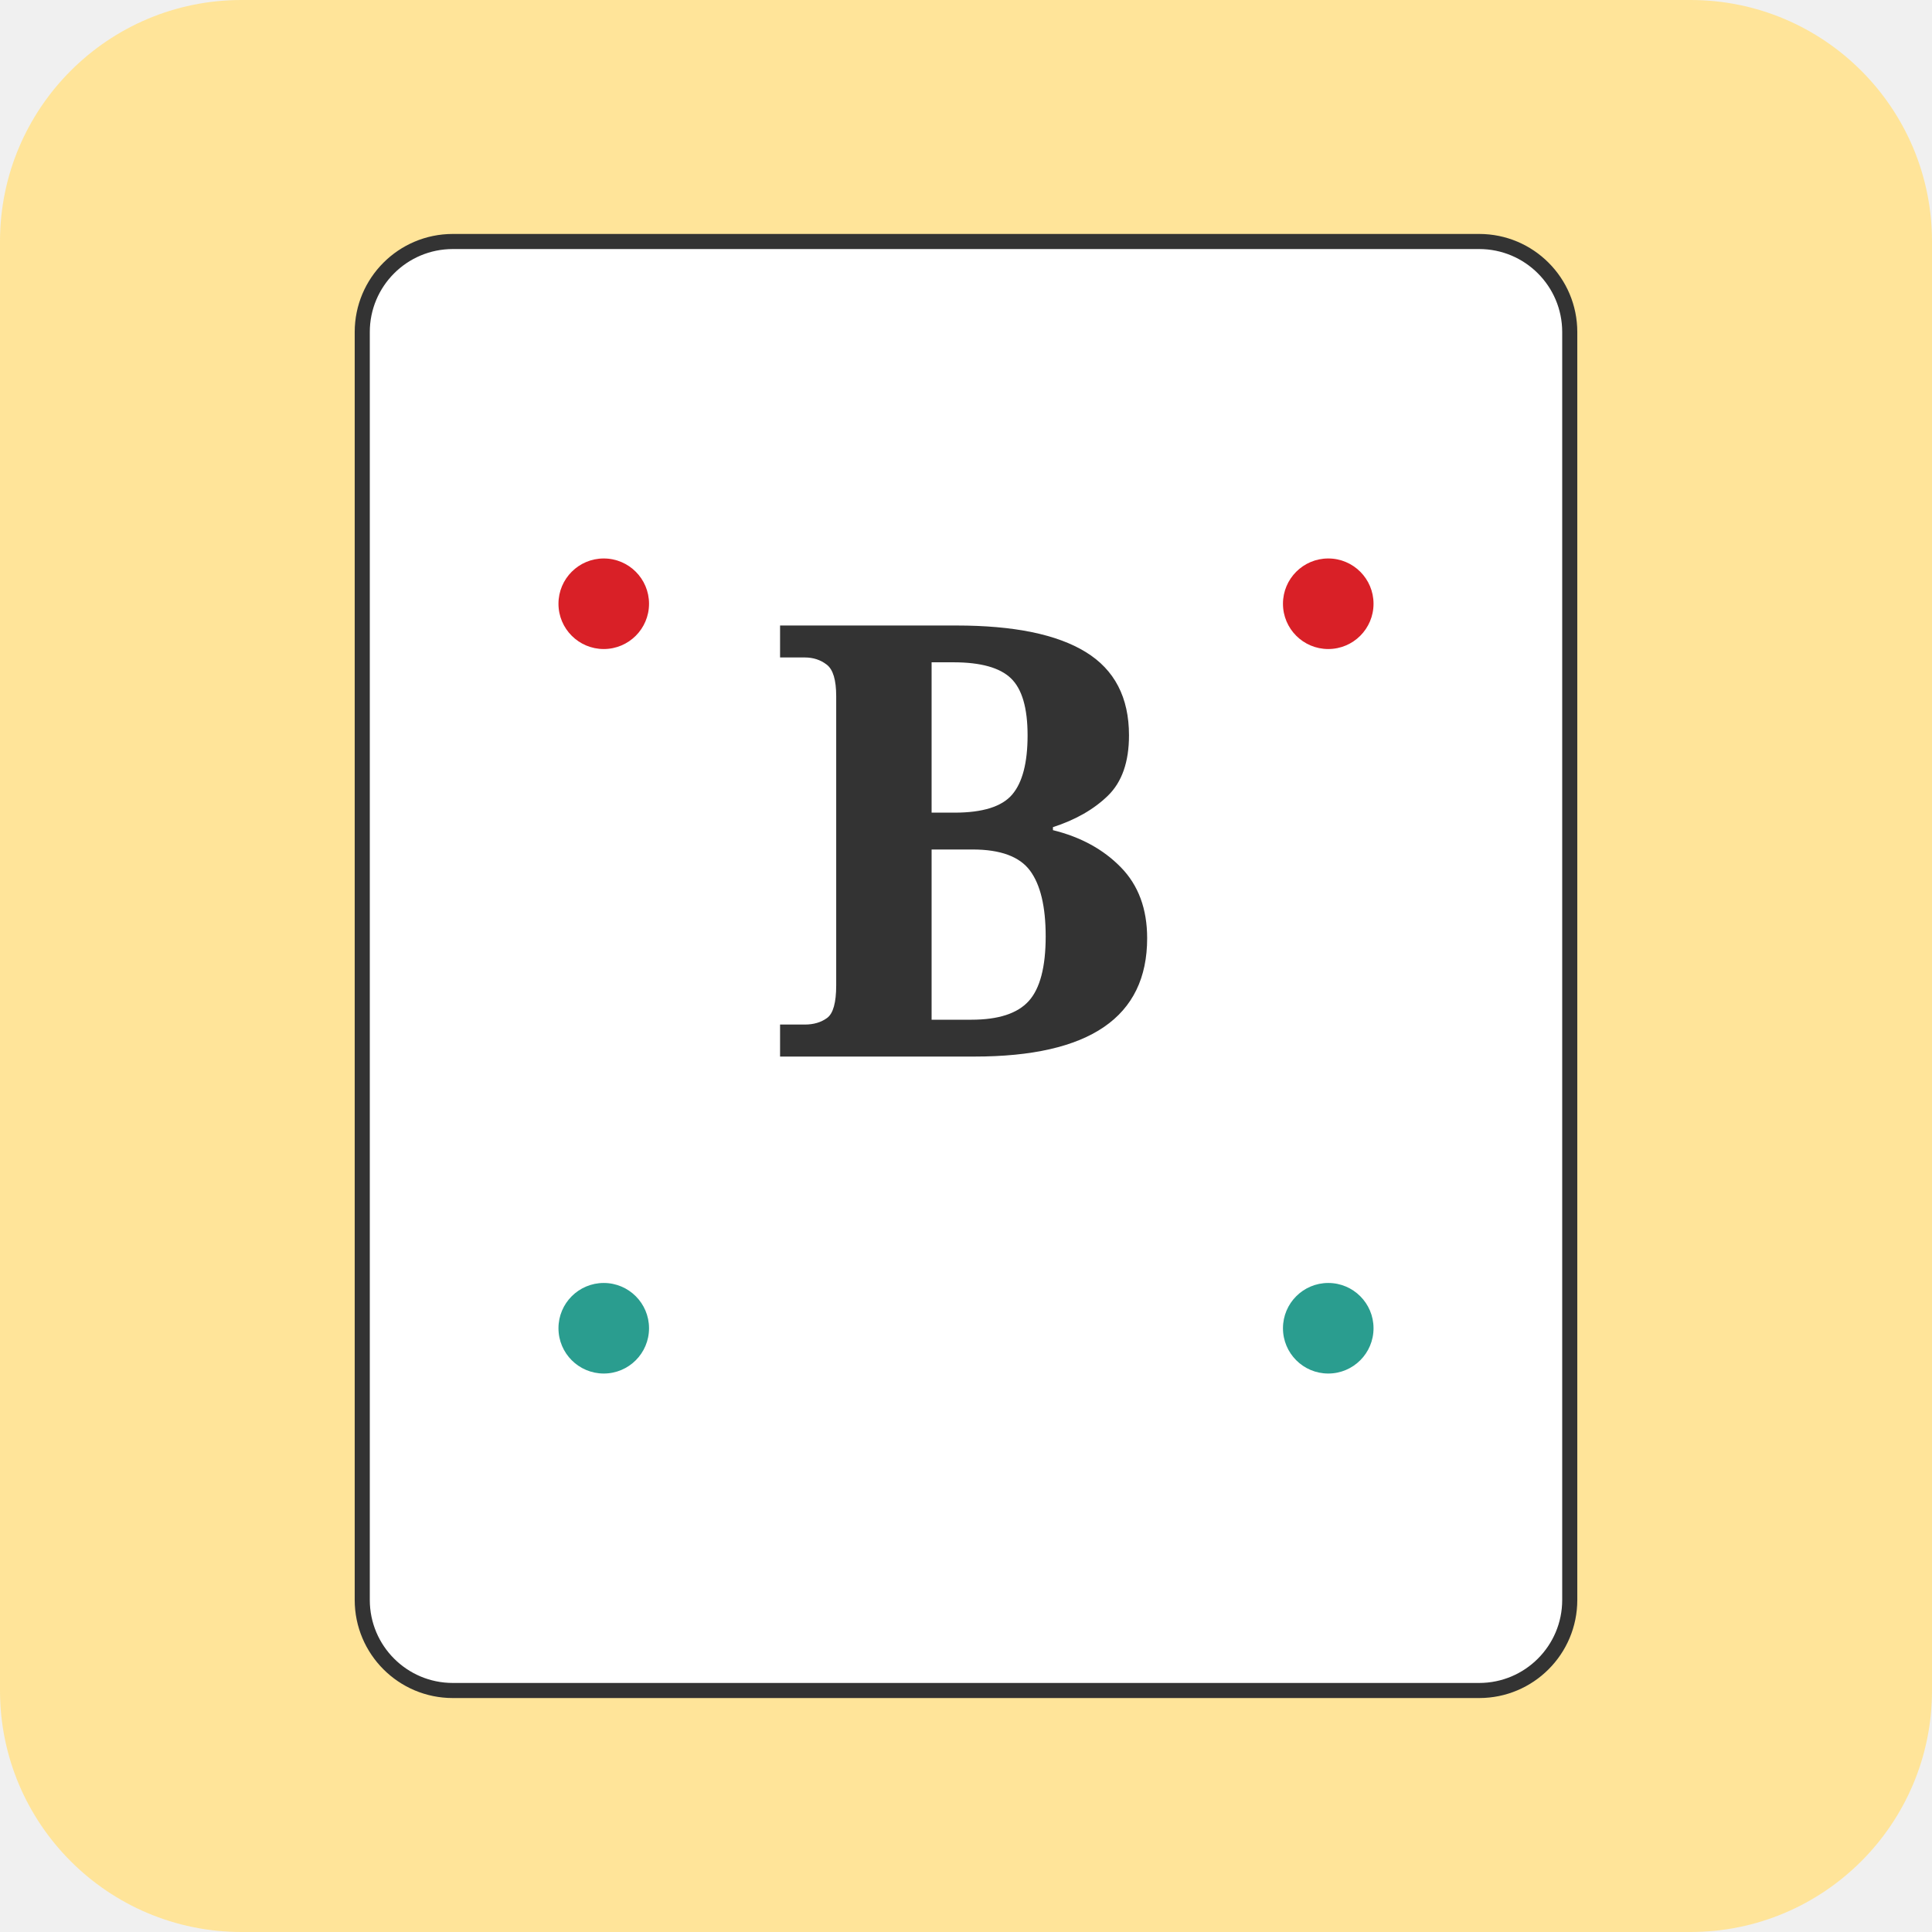
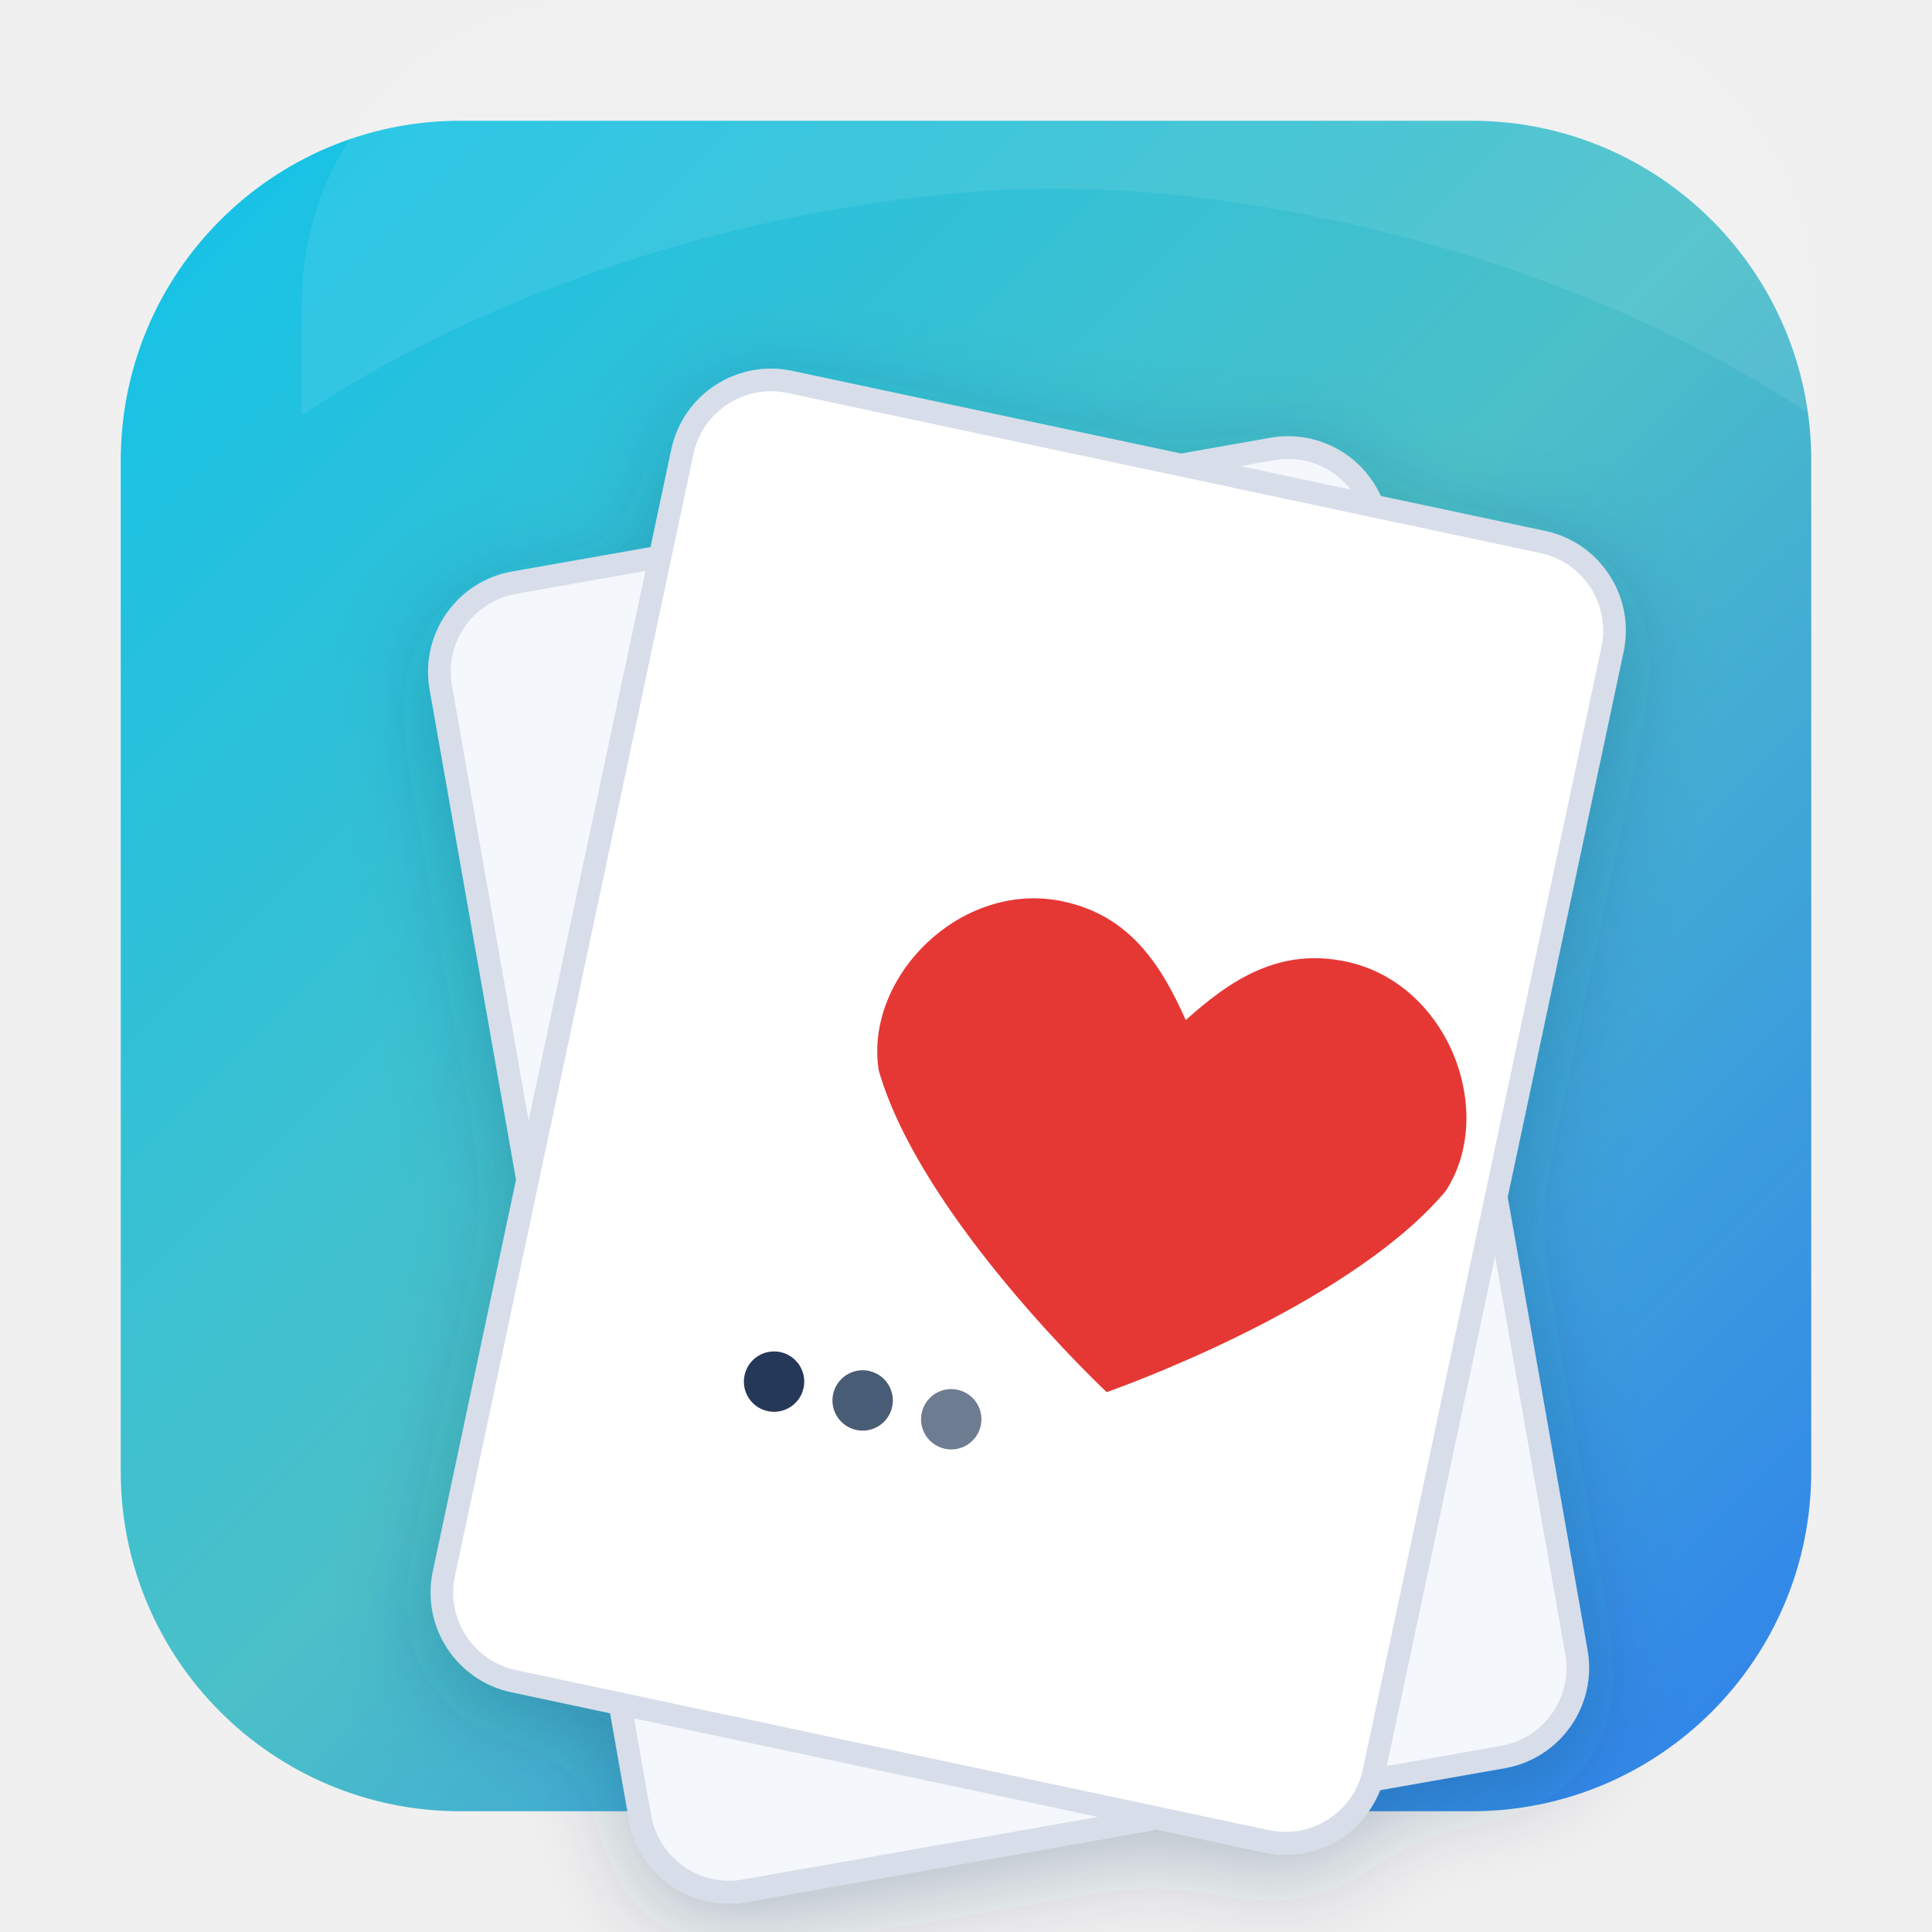
- <svg xmlns="http://www.w3.org/2000/svg" width="512" height="512" viewBox="0 0 512 512">
-   <rect width="512" height="512" fill="#FFE499" rx="64" />
-   <rect x="96" y="64" width="320" height="384" fill="white" rx="24" stroke="#333" stroke-width="4" />
-   <text x="256" y="280" font-family="serif" font-size="160" font-weight="bold" text-anchor="middle" fill="#333">B</text>
-   <circle cx="160" cy="160" r="12" fill="#d92027" />
-   <circle cx="352" cy="160" r="12" fill="#d92027" />
-   <circle cx="160" cy="352" r="12" fill="#2a9d8f" />
-   <circle cx="352" cy="352" r="12" fill="#2a9d8f" />
+ <svg xmlns="http://www.w3.org/2000/svg" viewBox="0 0 1024 1024" role="img">
+   <defs>
+     <linearGradient id="bg" x1="0" y1="0" x2="1" y2="1">
+       <stop offset="0%" stop-color="#12c2e9" />
+       <stop offset="50%" stop-color="#4bc0c8" />
+       <stop offset="100%" stop-color="#2f80ed" />
+     </linearGradient>
+     <filter id="softShadow" x="-20%" y="-20%" width="140%" height="140%" color-interpolation-filters="sRGB">
+       <feDropShadow dx="0" dy="12" stdDeviation="24" flood-color="#05325a" flood-opacity="0.25" />
+     </filter>
+   </defs>
+   <rect x="64" y="64" width="896" height="896" rx="180" fill="url(#bg)" />
+   <g filter="url(#softShadow)">
+     <g transform="translate(260,270) rotate(-10 252 222)">
+       <rect x="0" y="0" width="504" height="704" rx="48" fill="#f4f7fb" />
+       <rect x="0" y="0" width="504" height="704" rx="48" fill="none" stroke="#d7deea" stroke-width="12" />
+       <g transform="translate(180,220) scale(1.2)">
+         <path d="M128 0C64 84 0 126 0 178c0 46 34 82 80 82 20 0 38-6 48-18-6 30-18 60-48 88h96c-30-28-42-58-48-88 10 12 28 18 48 18 46 0 80-36 80-82C256 126 192 84 128 0z" fill="#0e2447" />
+       </g>
+     </g>
+     <g transform="translate(320,240) rotate(12 252 222)">
+       <rect x="0" y="0" width="504" height="704" rx="48" fill="#ffffff" />
+       <rect x="0" y="0" width="504" height="704" rx="48" fill="none" stroke="#d7deea" stroke-width="12" />
+       <g transform="translate(170,220) scale(1.2)">
+         <path d="M128 224s-96-58-128-118C-15 67 18 16 64 16c30 0 48 18 64 40 16-22 34-40 64-40 46 0 79 51 64 90-32 60-128 118-128 118z" fill="#e53935" />
+       </g>
+       <g transform="translate(150,520)">
+         <circle cx="0" cy="0" r="16" fill="#0e2447" opacity="0.9" />
+         <circle cx="48" cy="0" r="16" fill="#0e2447" opacity="0.75" />
+         <circle cx="96" cy="0" r="16" fill="#0e2447" opacity="0.6" />
+       </g>
+     </g>
+   </g>
+   <path d="M160,220c120-80,280-120,400-120s280,40,400,120v-60c0-88-72-160-160-160H320c-88,0-160,72-160,160z" fill="#ffffff" opacity="0.08" />
</svg>
